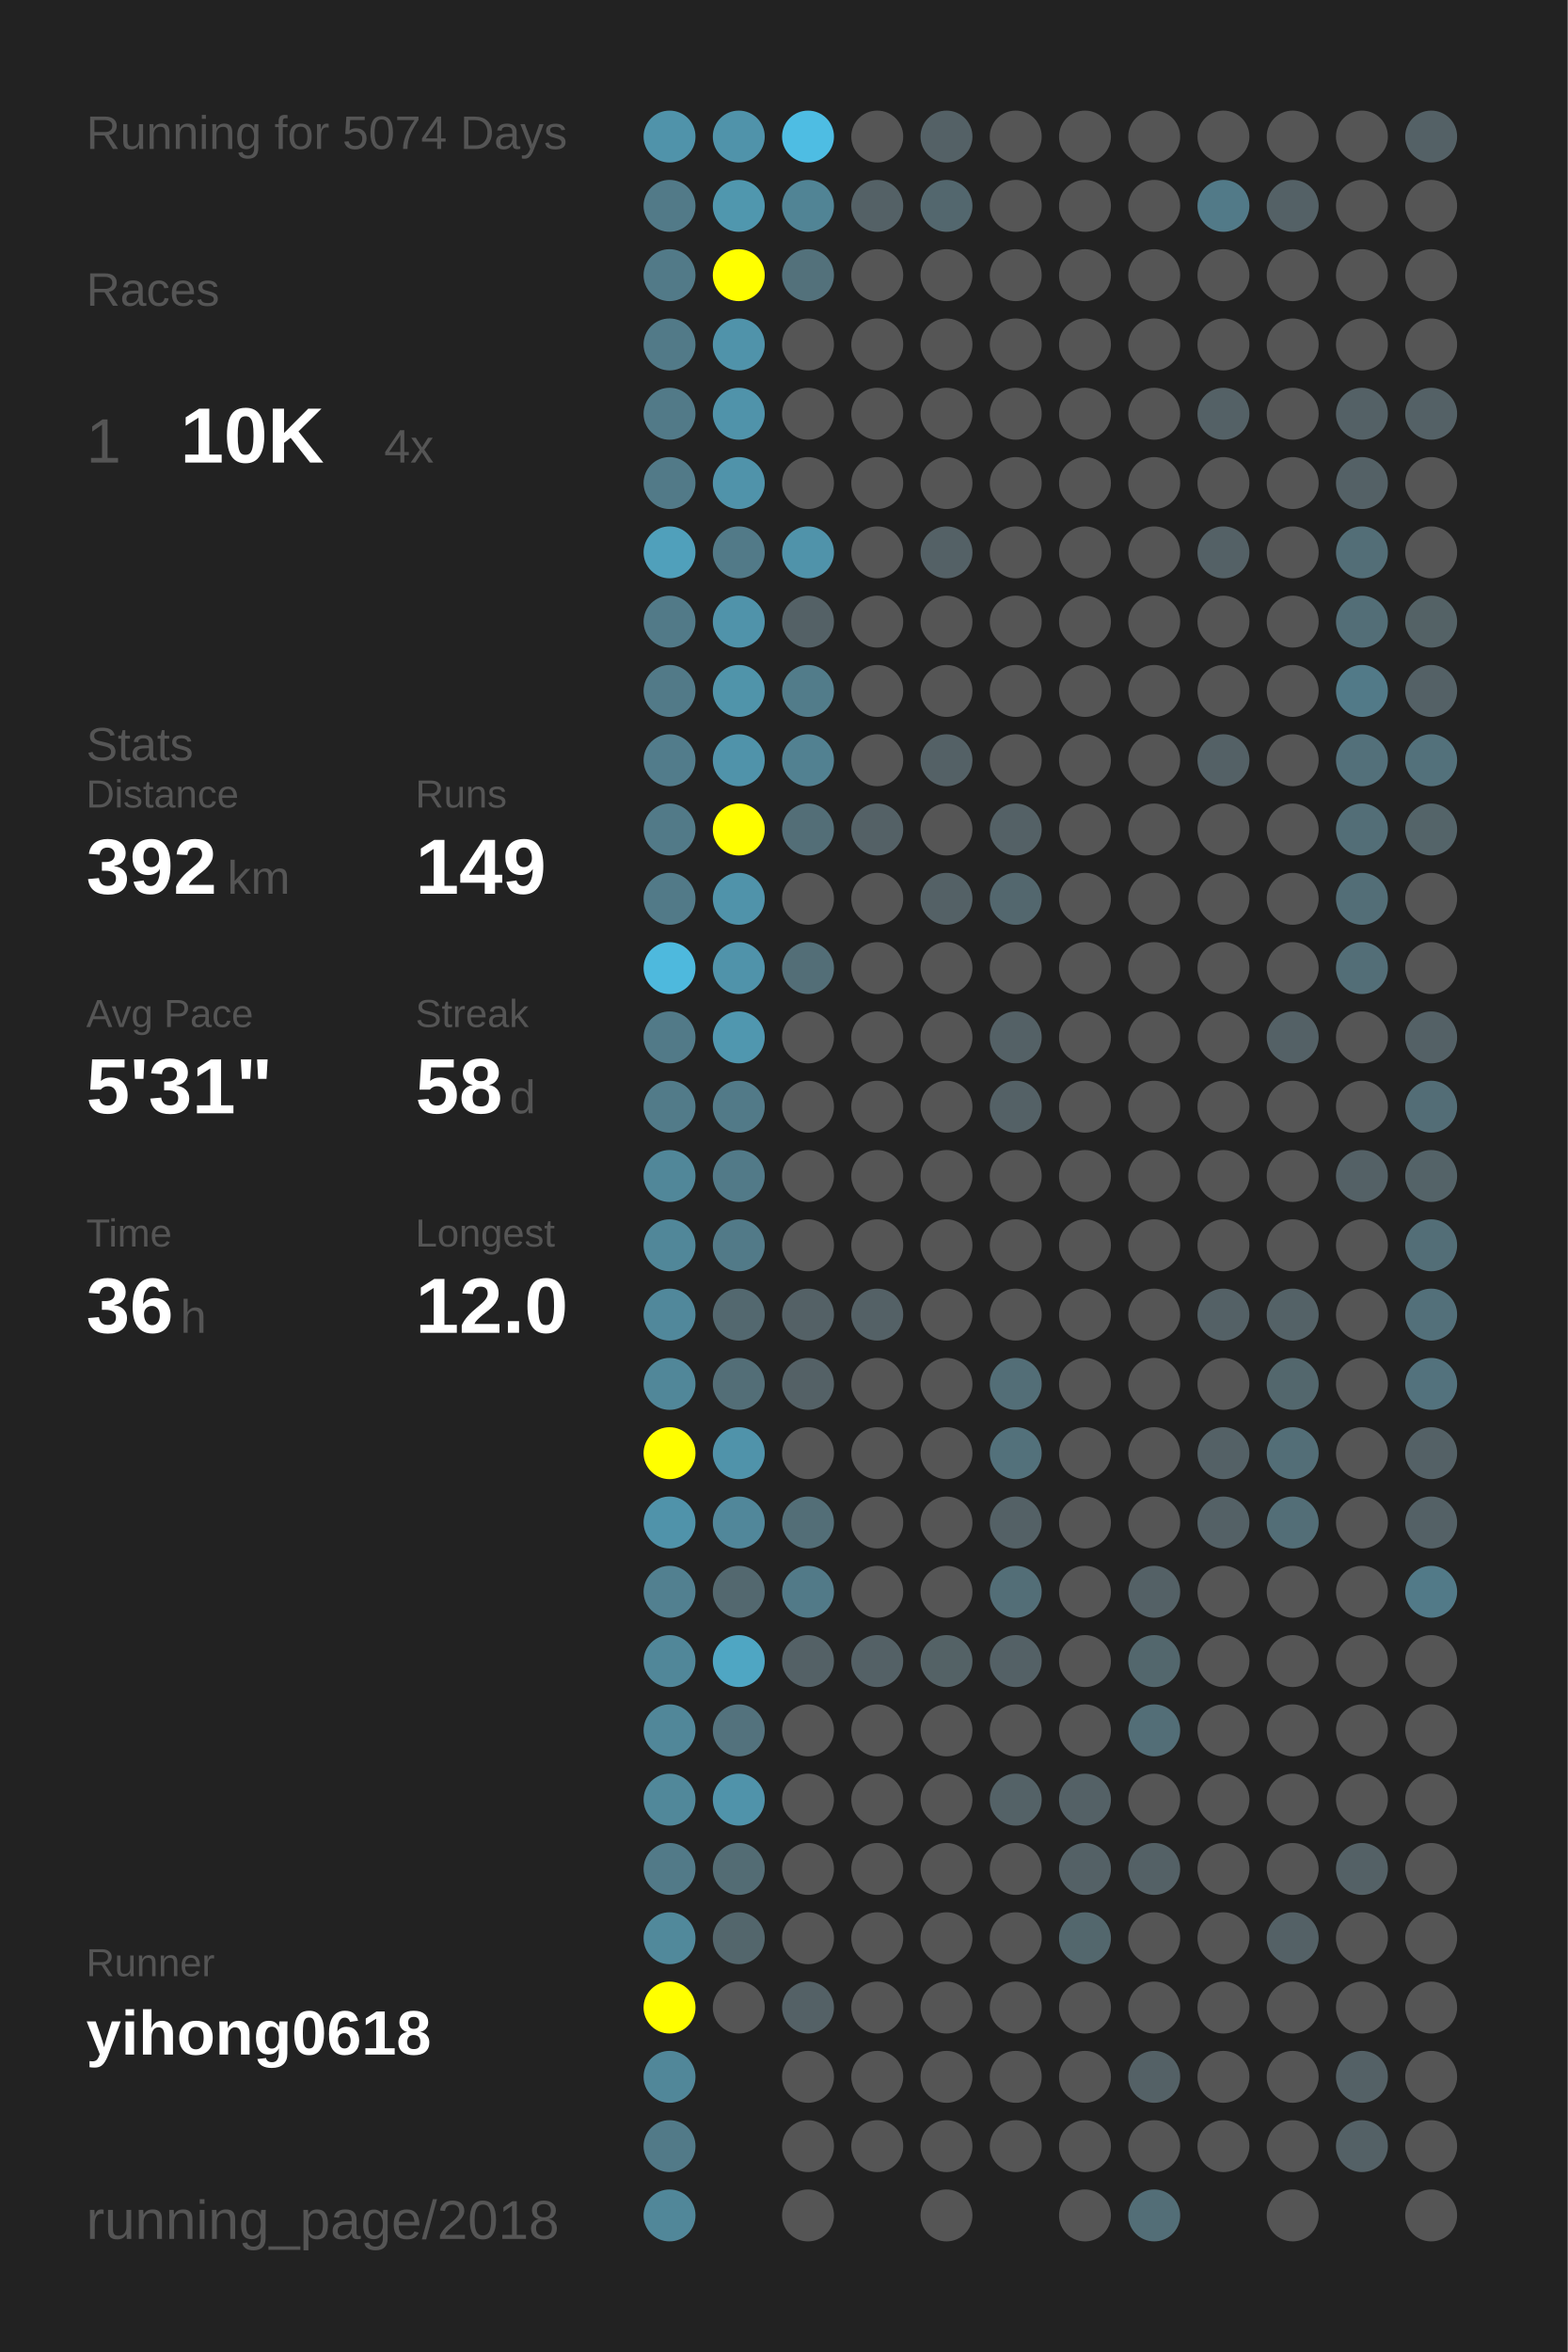
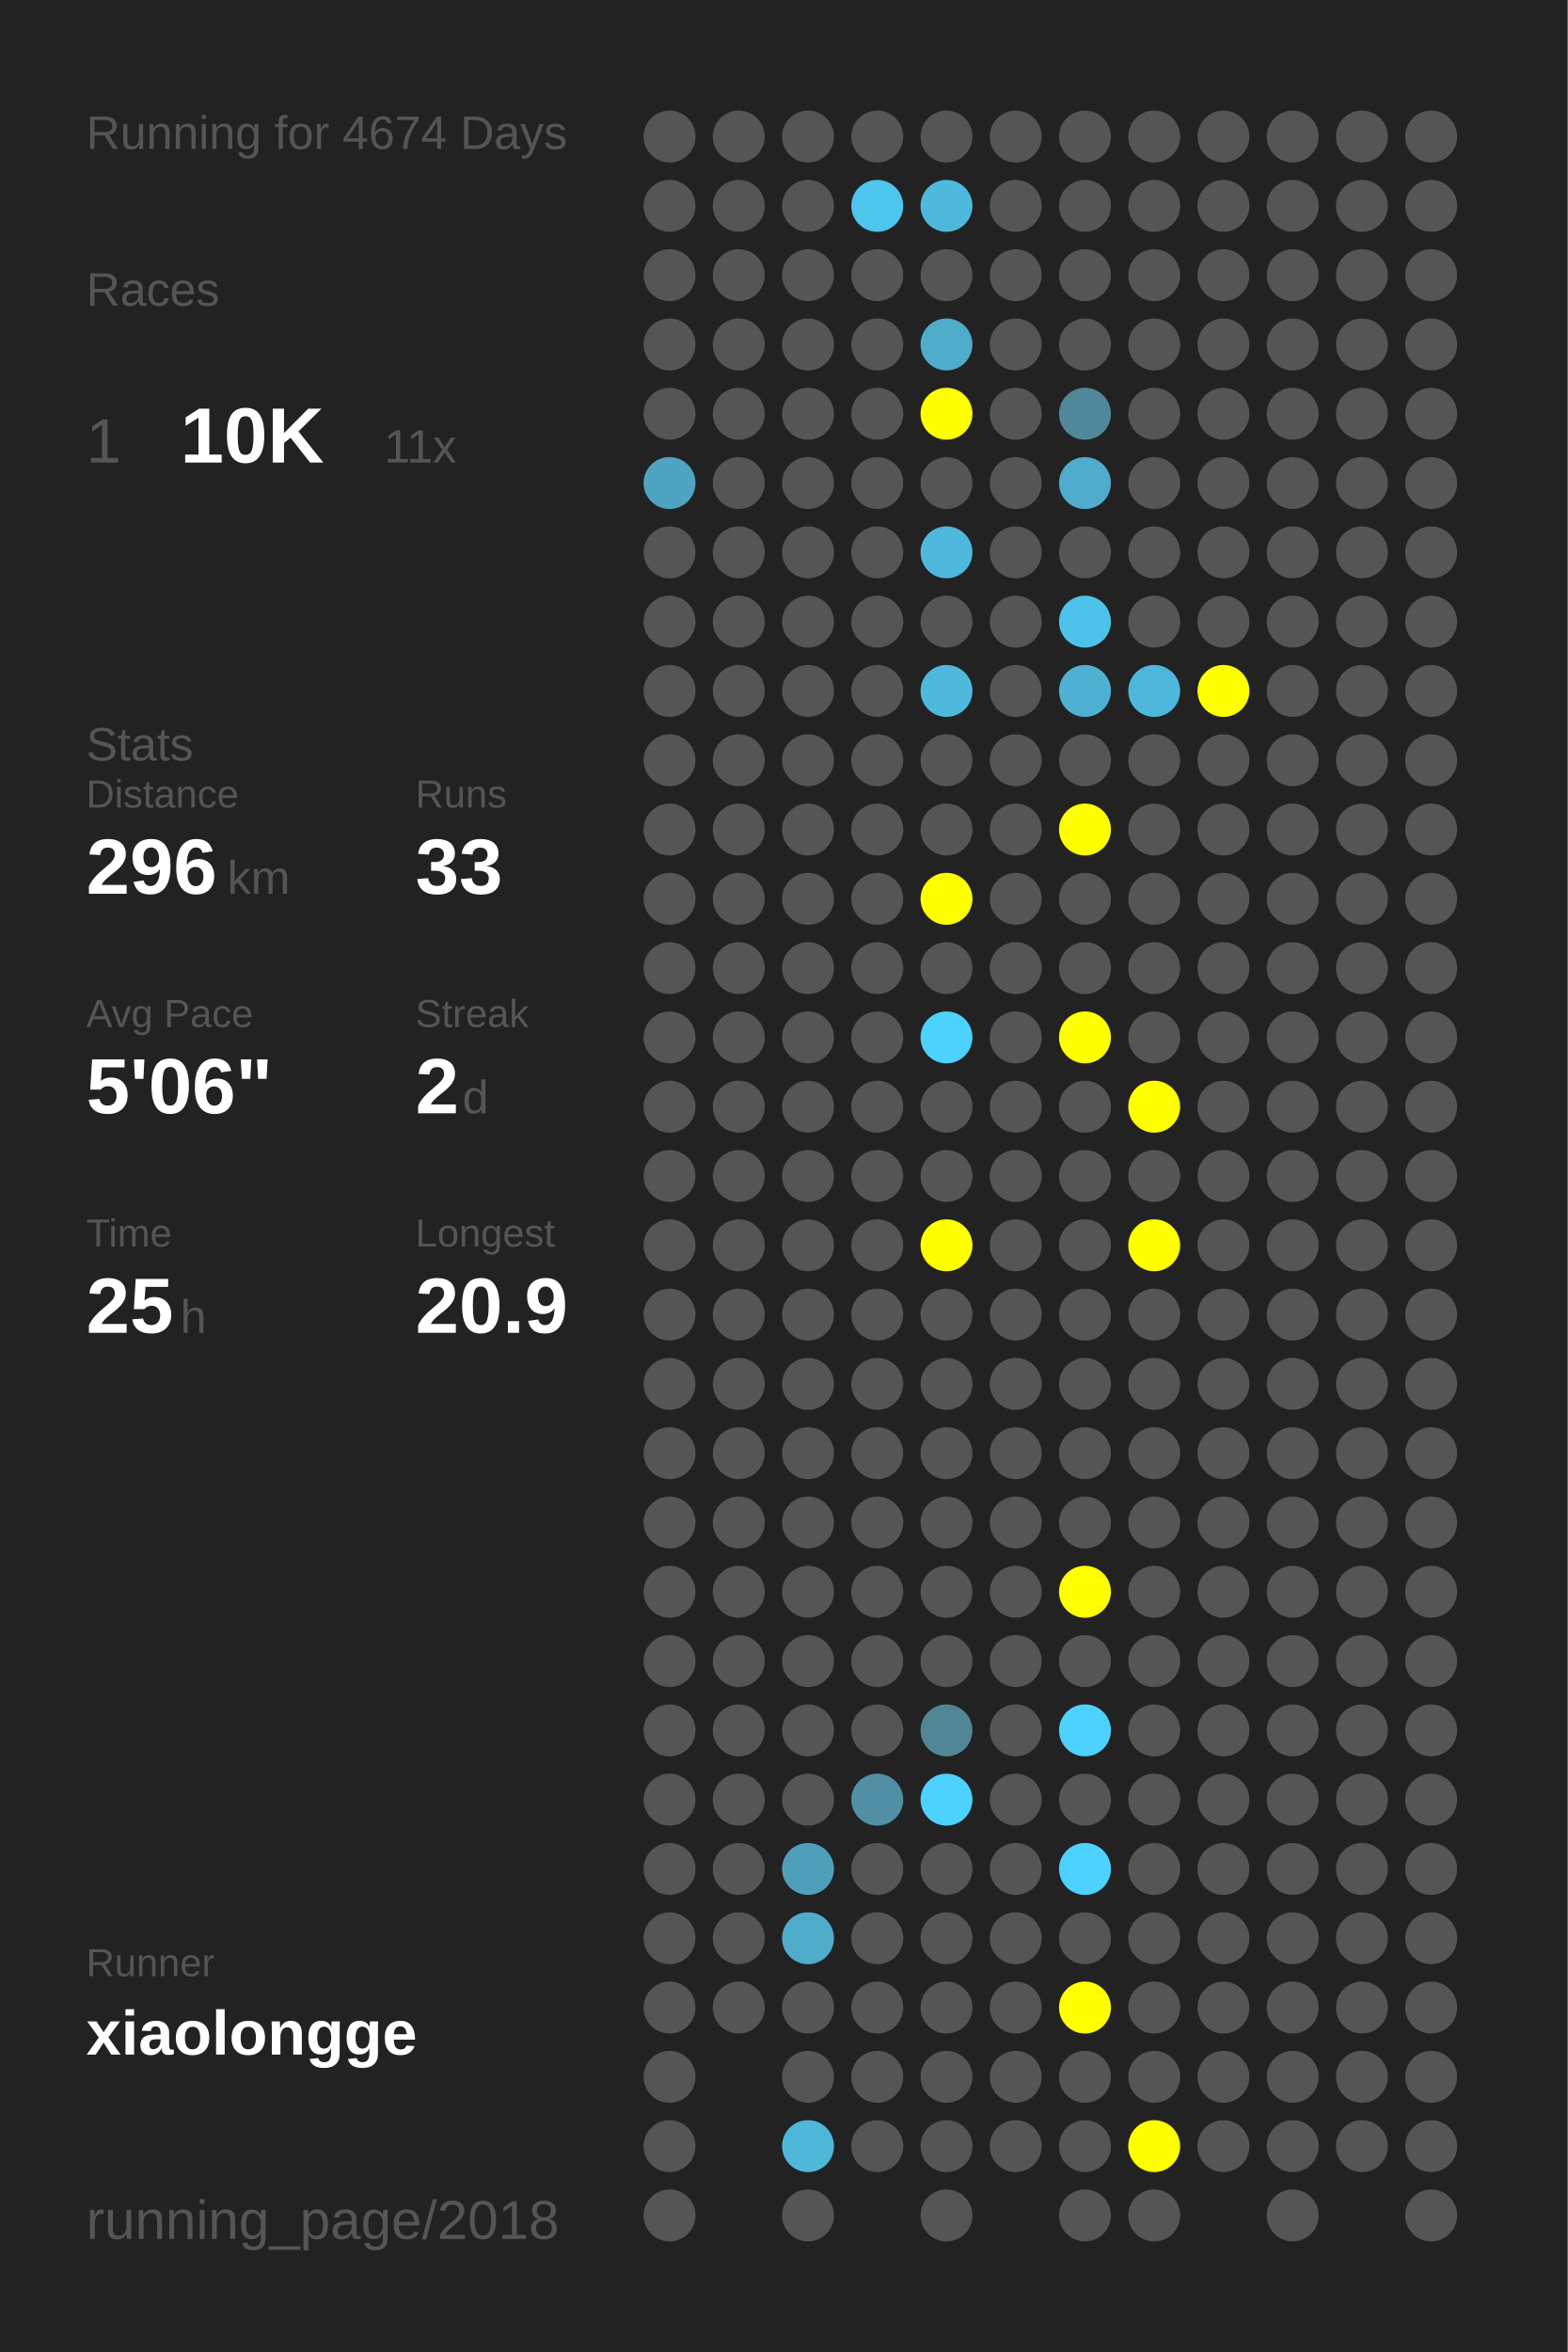
<svg xmlns="http://www.w3.org/2000/svg" baseProfile="full" height="300mm" version="1.1" viewBox="0,0,200,300" width="200mm">
  <defs />
  <rect fill="#222222" height="300" width="200" x="0" y="0" />
-   <text fill="#555555" style="font-size:6px; font-family:Arial;" x="11" y="19">Running for 5074 Days</text>
+   <text fill="#555555" style="font-size:6px; font-family:Arial;" x="11" y="19">Running for 4674 Days</text>
  <text fill="#555555" style="font-size:6px; font-family:Arial;" x="11" y="39">Races</text>
  <text fill="#555555" style="font-size:8px; font-family:Arial;" x="11" y="59">1</text>
  <text fill="#FFFFFF" style="font-size:10px; font-family:Arial; font-weight:bold;" x="23" y="59">10K</text>
-   <text fill="#555555" style="font-size:6px; font-family:Arial;" x="49" y="59">4x</text>
+   <text fill="#555555" style="font-size:6px; font-family:Arial;" x="49" y="59">11x</text>
  <text fill="#555555" style="font-size:6px; font-family:Arial;" x="11" y="97">Stats</text>
  <text fill="#555555" style="font-size:5px; font-family:Arial;" x="11" y="103">Distance</text>
-   <text fill="#FFFFFF" style="font-size:10px; font-family:Arial; font-weight:bold;" x="11" y="114">392</text>
+   <text fill="#FFFFFF" style="font-size:10px; font-family:Arial; font-weight:bold;" x="11" y="114">296</text>
  <text fill="#555555" style="font-size:6px; font-family:Arial;" x="29" y="114">km</text>
  <text fill="#555555" style="font-size:5px; font-family:Arial;" x="53" y="103">Runs</text>
-   <text fill="#FFFFFF" style="font-size:10px; font-family:Arial; font-weight:bold;" x="53" y="114">149</text>
+   <text fill="#FFFFFF" style="font-size:10px; font-family:Arial; font-weight:bold;" x="53" y="114">33</text>
  <text fill="#555555" style="font-size:5px; font-family:Arial;" x="11" y="131">Avg Pace</text>
-   <text fill="#FFFFFF" style="font-size:10px; font-family:Arial; font-weight:bold;" x="11" y="142">5'31"</text>
+   <text fill="#FFFFFF" style="font-size:10px; font-family:Arial; font-weight:bold;" x="11" y="142">5'06"</text>
  <text fill="#555555" style="font-size:5px; font-family:Arial;" x="53" y="131">Streak</text>
-   <text fill="#FFFFFF" style="font-size:10px; font-family:Arial; font-weight:bold;" x="53" y="142">58</text>
-   <text fill="#555555" style="font-size:6px; font-family:Arial;" x="65" y="142">d</text>
+   <text fill="#FFFFFF" style="font-size:10px; font-family:Arial; font-weight:bold;" x="53" y="142">2</text>
+   <text fill="#555555" style="font-size:6px; font-family:Arial;" x="59" y="142">d</text>
  <text fill="#555555" style="font-size:5px; font-family:Arial;" x="11" y="159">Time</text>
-   <text fill="#FFFFFF" style="font-size:10px; font-family:Arial; font-weight:bold;" x="11" y="170">36</text>
+   <text fill="#FFFFFF" style="font-size:10px; font-family:Arial; font-weight:bold;" x="11" y="170">25</text>
  <text fill="#555555" style="font-size:6px; font-family:Arial;" x="23" y="170">h</text>
  <text fill="#555555" style="font-size:5px; font-family:Arial;" x="53" y="159">Longest</text>
-   <text fill="#FFFFFF" style="font-size:10px; font-family:Arial; font-weight:bold;" x="53" y="170">12.0</text>
+   <text fill="#FFFFFF" style="font-size:10px; font-family:Arial; font-weight:bold;" x="53" y="170">20.9</text>
  <text fill="#555555" style="font-size:5px; font-family:Arial;" x="11" y="252.065">Runner</text>
-   <text fill="#FFFFFF" style="font-size:8px; font-family:Arial; font-weight:bold;" x="11" y="262.065">yihong0618</text>
+   <text fill="#FFFFFF" style="font-size:8px; font-family:Arial; font-weight:bold;" x="11" y="262.065">xiaolongge</text>
  <text fill="#555555" style="font-size:7px; font-family:Arial;" x="11" y="285.581">running_page/2018</text>
-   <circle cx="85.417" cy="17.419" fill="#5093aa" r="3.312" />
-   <circle cx="85.417" cy="26.258" fill="#527a88" r="3.312" />
-   <circle cx="85.417" cy="35.097" fill="#527a88" r="3.312" />
-   <circle cx="85.417" cy="43.935" fill="#527a88" r="3.312" />
-   <circle cx="85.417" cy="52.774" fill="#527a88" r="3.312" />
-   <circle cx="85.417" cy="61.613" fill="#527a88" r="3.312" />
-   <circle cx="85.417" cy="70.452" fill="#50a0bb" r="3.312" />
-   <circle cx="85.417" cy="79.29" fill="#527a88" r="3.312" />
-   <circle cx="85.417" cy="88.129" fill="#527a88" r="3.312" />
-   <circle cx="85.417" cy="96.968" fill="#527c8b" r="3.312" />
-   <circle cx="85.417" cy="105.806" fill="#527a88" r="3.312" />
-   <circle cx="85.417" cy="114.645" fill="#527a88" r="3.312" />
-   <circle cx="85.417" cy="123.484" fill="#4eb9dd" r="3.312" />
-   <circle cx="85.417" cy="132.323" fill="#527a88" r="3.312" />
-   <circle cx="85.417" cy="141.161" fill="#527b89" r="3.312" />
-   <circle cx="85.417" cy="150" fill="#518799" r="3.312" />
-   <circle cx="85.417" cy="158.839" fill="#518799" r="3.312" />
-   <circle cx="85.417" cy="167.677" fill="#51889b" r="3.312" />
-   <circle cx="85.417" cy="176.516" fill="#518799" r="3.312" />
-   <circle cx="85.417" cy="185.355" fill="#FFFF00" r="3.312" />
-   <circle cx="85.417" cy="194.194" fill="#5093aa" r="3.312" />
-   <circle cx="85.417" cy="203.032" fill="#528090" r="3.312" />
-   <circle cx="85.417" cy="211.871" fill="#518799" r="3.312" />
-   <circle cx="85.417" cy="220.71" fill="#518799" r="3.312" />
-   <circle cx="85.417" cy="229.548" fill="#51889a" r="3.312" />
-   <circle cx="85.417" cy="238.387" fill="#527a88" r="3.312" />
-   <circle cx="85.417" cy="247.226" fill="#51899b" r="3.312" />
-   <circle cx="85.417" cy="256.065" fill="#FFFF00" r="3.312" />
-   <circle cx="85.417" cy="264.903" fill="#518799" r="3.312" />
-   <circle cx="85.417" cy="273.742" fill="#527a88" r="3.312" />
-   <circle cx="85.417" cy="282.581" fill="#518799" r="3.312" />
-   <circle cx="94.25" cy="17.419" fill="#5093aa" r="3.312" />
-   <circle cx="94.25" cy="26.258" fill="#5097ae" r="3.312" />
-   <circle cx="94.25" cy="35.097" fill="#FFFF00" r="3.312" />
-   <circle cx="94.25" cy="43.935" fill="#5093aa" r="3.312" />
-   <circle cx="94.25" cy="52.774" fill="#5093aa" r="3.312" />
-   <circle cx="94.25" cy="61.613" fill="#5093aa" r="3.312" />
-   <circle cx="94.25" cy="70.452" fill="#527a88" r="3.312" />
-   <circle cx="94.25" cy="79.29" fill="#5093aa" r="3.312" />
-   <circle cx="94.25" cy="88.129" fill="#5094aa" r="3.312" />
-   <circle cx="94.25" cy="96.968" fill="#5093aa" r="3.312" />
-   <circle cx="94.25" cy="105.806" fill="#FFFF00" r="3.312" />
-   <circle cx="94.25" cy="114.645" fill="#5093aa" r="3.312" />
-   <circle cx="94.25" cy="123.484" fill="#5093aa" r="3.312" />
-   <circle cx="94.25" cy="132.323" fill="#5097af" r="3.312" />
-   <circle cx="94.25" cy="141.161" fill="#527a88" r="3.312" />
-   <circle cx="94.25" cy="150" fill="#527a88" r="3.312" />
-   <circle cx="94.25" cy="158.839" fill="#527a88" r="3.312" />
-   <circle cx="94.25" cy="167.677" fill="#53686f" r="3.312" />
-   <circle cx="94.25" cy="176.516" fill="#536e77" r="3.312" />
-   <circle cx="94.25" cy="185.355" fill="#5093aa" r="3.312" />
-   <circle cx="94.25" cy="194.194" fill="#51879a" r="3.312" />
-   <circle cx="94.25" cy="203.032" fill="#53686f" r="3.312" />
-   <circle cx="94.25" cy="211.871" fill="#4fa6c3" r="3.312" />
-   <circle cx="94.25" cy="220.71" fill="#53727d" r="3.312" />
-   <circle cx="94.25" cy="229.548" fill="#5093aa" r="3.312" />
-   <circle cx="94.25" cy="238.387" fill="#536c74" r="3.312" />
-   <circle cx="94.25" cy="247.226" fill="#53666c" r="3.312" />
+   <circle cx="85.417" cy="17.419" fill="#555555" r="3.312" />
+   <circle cx="85.417" cy="26.258" fill="#555555" r="3.312" />
+   <circle cx="85.417" cy="35.097" fill="#555555" r="3.312" />
+   <circle cx="85.417" cy="43.935" fill="#555555" r="3.312" />
+   <circle cx="85.417" cy="52.774" fill="#555555" r="3.312" />
+   <circle cx="85.417" cy="61.613" fill="#4fa4c1" r="3.312" />
+   <circle cx="85.417" cy="70.452" fill="#555555" r="3.312" />
+   <circle cx="85.417" cy="79.29" fill="#555555" r="3.312" />
+   <circle cx="85.417" cy="88.129" fill="#555555" r="3.312" />
+   <circle cx="85.417" cy="96.968" fill="#555555" r="3.312" />
+   <circle cx="85.417" cy="105.806" fill="#555555" r="3.312" />
+   <circle cx="85.417" cy="114.645" fill="#555555" r="3.312" />
+   <circle cx="85.417" cy="123.484" fill="#555555" r="3.312" />
+   <circle cx="85.417" cy="132.323" fill="#555555" r="3.312" />
+   <circle cx="85.417" cy="141.161" fill="#555555" r="3.312" />
+   <circle cx="85.417" cy="150" fill="#555555" r="3.312" />
+   <circle cx="85.417" cy="158.839" fill="#555555" r="3.312" />
+   <circle cx="85.417" cy="167.677" fill="#555555" r="3.312" />
+   <circle cx="85.417" cy="176.516" fill="#555555" r="3.312" />
+   <circle cx="85.417" cy="185.355" fill="#555555" r="3.312" />
+   <circle cx="85.417" cy="194.194" fill="#555555" r="3.312" />
+   <circle cx="85.417" cy="203.032" fill="#555555" r="3.312" />
+   <circle cx="85.417" cy="211.871" fill="#555555" r="3.312" />
+   <circle cx="85.417" cy="220.71" fill="#555555" r="3.312" />
+   <circle cx="85.417" cy="229.548" fill="#555555" r="3.312" />
+   <circle cx="85.417" cy="238.387" fill="#555555" r="3.312" />
+   <circle cx="85.417" cy="247.226" fill="#555555" r="3.312" />
+   <circle cx="85.417" cy="256.065" fill="#555555" r="3.312" />
+   <circle cx="85.417" cy="264.903" fill="#555555" r="3.312" />
+   <circle cx="85.417" cy="273.742" fill="#555555" r="3.312" />
+   <circle cx="85.417" cy="282.581" fill="#555555" r="3.312" />
+   <circle cx="94.25" cy="17.419" fill="#555555" r="3.312" />
+   <circle cx="94.25" cy="26.258" fill="#555555" r="3.312" />
+   <circle cx="94.25" cy="35.097" fill="#555555" r="3.312" />
+   <circle cx="94.25" cy="43.935" fill="#555555" r="3.312" />
+   <circle cx="94.25" cy="52.774" fill="#555555" r="3.312" />
+   <circle cx="94.25" cy="61.613" fill="#555555" r="3.312" />
+   <circle cx="94.25" cy="70.452" fill="#555555" r="3.312" />
+   <circle cx="94.25" cy="79.29" fill="#555555" r="3.312" />
+   <circle cx="94.25" cy="88.129" fill="#555555" r="3.312" />
+   <circle cx="94.25" cy="96.968" fill="#555555" r="3.312" />
+   <circle cx="94.25" cy="105.806" fill="#555555" r="3.312" />
+   <circle cx="94.25" cy="114.645" fill="#555555" r="3.312" />
+   <circle cx="94.25" cy="123.484" fill="#555555" r="3.312" />
+   <circle cx="94.25" cy="132.323" fill="#555555" r="3.312" />
+   <circle cx="94.25" cy="141.161" fill="#555555" r="3.312" />
+   <circle cx="94.25" cy="150" fill="#555555" r="3.312" />
+   <circle cx="94.25" cy="158.839" fill="#555555" r="3.312" />
+   <circle cx="94.25" cy="167.677" fill="#555555" r="3.312" />
+   <circle cx="94.25" cy="176.516" fill="#555555" r="3.312" />
+   <circle cx="94.25" cy="185.355" fill="#555555" r="3.312" />
+   <circle cx="94.25" cy="194.194" fill="#555555" r="3.312" />
+   <circle cx="94.25" cy="203.032" fill="#555555" r="3.312" />
+   <circle cx="94.25" cy="211.871" fill="#555555" r="3.312" />
+   <circle cx="94.25" cy="220.71" fill="#555555" r="3.312" />
+   <circle cx="94.25" cy="229.548" fill="#555555" r="3.312" />
+   <circle cx="94.25" cy="238.387" fill="#555555" r="3.312" />
+   <circle cx="94.25" cy="247.226" fill="#555555" r="3.312" />
  <circle cx="94.25" cy="256.065" fill="#555555" r="3.312" />
-   <circle cx="103.083" cy="17.419" fill="#4ebde3" r="3.312" />
-   <circle cx="103.083" cy="26.258" fill="#518495" r="3.312" />
-   <circle cx="103.083" cy="35.097" fill="#53717b" r="3.312" />
+   <circle cx="103.083" cy="17.419" fill="#555555" r="3.312" />
+   <circle cx="103.083" cy="26.258" fill="#555555" r="3.312" />
+   <circle cx="103.083" cy="35.097" fill="#555555" r="3.312" />
  <circle cx="103.083" cy="43.935" fill="#555555" r="3.312" />
  <circle cx="103.083" cy="52.774" fill="#555555" r="3.312" />
  <circle cx="103.083" cy="61.613" fill="#555555" r="3.312" />
-   <circle cx="103.083" cy="70.452" fill="#5093aa" r="3.312" />
-   <circle cx="103.083" cy="79.29" fill="#546166" r="3.312" />
-   <circle cx="103.083" cy="88.129" fill="#527c8a" r="3.312" />
-   <circle cx="103.083" cy="96.968" fill="#528191" r="3.312" />
-   <circle cx="103.083" cy="105.806" fill="#536e77" r="3.312" />
+   <circle cx="103.083" cy="70.452" fill="#555555" r="3.312" />
+   <circle cx="103.083" cy="79.29" fill="#555555" r="3.312" />
+   <circle cx="103.083" cy="88.129" fill="#555555" r="3.312" />
+   <circle cx="103.083" cy="96.968" fill="#555555" r="3.312" />
+   <circle cx="103.083" cy="105.806" fill="#555555" r="3.312" />
  <circle cx="103.083" cy="114.645" fill="#555555" r="3.312" />
-   <circle cx="103.083" cy="123.484" fill="#536e77" r="3.312" />
+   <circle cx="103.083" cy="123.484" fill="#555555" r="3.312" />
  <circle cx="103.083" cy="132.323" fill="#555555" r="3.312" />
  <circle cx="103.083" cy="141.161" fill="#555555" r="3.312" />
  <circle cx="103.083" cy="150" fill="#555555" r="3.312" />
  <circle cx="103.083" cy="158.839" fill="#555555" r="3.312" />
-   <circle cx="103.083" cy="167.677" fill="#546166" r="3.312" />
-   <circle cx="103.083" cy="176.516" fill="#546166" r="3.312" />
+   <circle cx="103.083" cy="167.677" fill="#555555" r="3.312" />
+   <circle cx="103.083" cy="176.516" fill="#555555" r="3.312" />
  <circle cx="103.083" cy="185.355" fill="#555555" r="3.312" />
-   <circle cx="103.083" cy="194.194" fill="#536e77" r="3.312" />
-   <circle cx="103.083" cy="203.032" fill="#527a88" r="3.312" />
-   <circle cx="103.083" cy="211.871" fill="#546166" r="3.312" />
+   <circle cx="103.083" cy="194.194" fill="#555555" r="3.312" />
+   <circle cx="103.083" cy="203.032" fill="#555555" r="3.312" />
+   <circle cx="103.083" cy="211.871" fill="#555555" r="3.312" />
  <circle cx="103.083" cy="220.71" fill="#555555" r="3.312" />
  <circle cx="103.083" cy="229.548" fill="#555555" r="3.312" />
-   <circle cx="103.083" cy="238.387" fill="#555555" r="3.312" />
-   <circle cx="103.083" cy="247.226" fill="#555555" r="3.312" />
-   <circle cx="103.083" cy="256.065" fill="#546166" r="3.312" />
+   <circle cx="103.083" cy="238.387" fill="#509fba" r="3.312" />
+   <circle cx="103.083" cy="247.226" fill="#4faccb" r="3.312" />
+   <circle cx="103.083" cy="256.065" fill="#555555" r="3.312" />
  <circle cx="103.083" cy="264.903" fill="#555555" r="3.312" />
-   <circle cx="103.083" cy="273.742" fill="#555555" r="3.312" />
+   <circle cx="103.083" cy="273.742" fill="#4eb8db" r="3.312" />
  <circle cx="103.083" cy="282.581" fill="#555555" r="3.312" />
  <circle cx="111.917" cy="17.419" fill="#555555" r="3.312" />
-   <circle cx="111.917" cy="26.258" fill="#546166" r="3.312" />
+   <circle cx="111.917" cy="26.258" fill="#4dc5ed" r="3.312" />
  <circle cx="111.917" cy="35.097" fill="#555555" r="3.312" />
  <circle cx="111.917" cy="43.935" fill="#555555" r="3.312" />
  <circle cx="111.917" cy="52.774" fill="#555555" r="3.312" />
  <circle cx="111.917" cy="61.613" fill="#555555" r="3.312" />
  <circle cx="111.917" cy="70.452" fill="#555555" r="3.312" />
  <circle cx="111.917" cy="79.29" fill="#555555" r="3.312" />
  <circle cx="111.917" cy="88.129" fill="#555555" r="3.312" />
  <circle cx="111.917" cy="96.968" fill="#555555" r="3.312" />
-   <circle cx="111.917" cy="105.806" fill="#546166" r="3.312" />
+   <circle cx="111.917" cy="105.806" fill="#555555" r="3.312" />
  <circle cx="111.917" cy="114.645" fill="#555555" r="3.312" />
  <circle cx="111.917" cy="123.484" fill="#555555" r="3.312" />
  <circle cx="111.917" cy="132.323" fill="#555555" r="3.312" />
  <circle cx="111.917" cy="141.161" fill="#555555" r="3.312" />
  <circle cx="111.917" cy="150" fill="#555555" r="3.312" />
  <circle cx="111.917" cy="158.839" fill="#555555" r="3.312" />
-   <circle cx="111.917" cy="167.677" fill="#546166" r="3.312" />
+   <circle cx="111.917" cy="167.677" fill="#555555" r="3.312" />
  <circle cx="111.917" cy="176.516" fill="#555555" r="3.312" />
  <circle cx="111.917" cy="185.355" fill="#555555" r="3.312" />
  <circle cx="111.917" cy="194.194" fill="#555555" r="3.312" />
  <circle cx="111.917" cy="203.032" fill="#555555" r="3.312" />
-   <circle cx="111.917" cy="211.871" fill="#546166" r="3.312" />
+   <circle cx="111.917" cy="211.871" fill="#555555" r="3.312" />
  <circle cx="111.917" cy="220.71" fill="#555555" r="3.312" />
-   <circle cx="111.917" cy="229.548" fill="#555555" r="3.312" />
+   <circle cx="111.917" cy="229.548" fill="#518fa4" r="3.312" />
  <circle cx="111.917" cy="238.387" fill="#555555" r="3.312" />
  <circle cx="111.917" cy="247.226" fill="#555555" r="3.312" />
  <circle cx="111.917" cy="256.065" fill="#555555" r="3.312" />
  <circle cx="111.917" cy="264.903" fill="#555555" r="3.312" />
  <circle cx="111.917" cy="273.742" fill="#555555" r="3.312" />
-   <circle cx="120.75" cy="17.419" fill="#546166" r="3.312" />
-   <circle cx="120.75" cy="26.258" fill="#53676e" r="3.312" />
+   <circle cx="120.75" cy="17.419" fill="#555555" r="3.312" />
+   <circle cx="120.75" cy="26.258" fill="#4eb9dd" r="3.312" />
  <circle cx="120.75" cy="35.097" fill="#555555" r="3.312" />
-   <circle cx="120.75" cy="43.935" fill="#555555" r="3.312" />
-   <circle cx="120.75" cy="52.774" fill="#555555" r="3.312" />
+   <circle cx="120.75" cy="43.935" fill="#4faccb" r="3.312" />
+   <circle cx="120.75" cy="52.774" fill="#FFFF00" r="3.312" />
  <circle cx="120.75" cy="61.613" fill="#555555" r="3.312" />
-   <circle cx="120.75" cy="70.452" fill="#546166" r="3.312" />
+   <circle cx="120.75" cy="70.452" fill="#4eb9dd" r="3.312" />
  <circle cx="120.75" cy="79.29" fill="#555555" r="3.312" />
-   <circle cx="120.75" cy="88.129" fill="#555555" r="3.312" />
-   <circle cx="120.75" cy="96.968" fill="#546166" r="3.312" />
+   <circle cx="120.75" cy="88.129" fill="#4eb9dd" r="3.312" />
+   <circle cx="120.75" cy="96.968" fill="#555555" r="3.312" />
  <circle cx="120.75" cy="105.806" fill="#555555" r="3.312" />
-   <circle cx="120.75" cy="114.645" fill="#546166" r="3.312" />
+   <circle cx="120.75" cy="114.645" fill="#FFFF00" r="3.312" />
  <circle cx="120.75" cy="123.484" fill="#555555" r="3.312" />
-   <circle cx="120.75" cy="132.323" fill="#555555" r="3.312" />
+   <circle cx="120.75" cy="132.323" fill="#4dd1fd" r="3.312" />
  <circle cx="120.75" cy="141.161" fill="#555555" r="3.312" />
  <circle cx="120.75" cy="150" fill="#555555" r="3.312" />
-   <circle cx="120.75" cy="158.839" fill="#555555" r="3.312" />
+   <circle cx="120.75" cy="158.839" fill="#FFFF00" r="3.312" />
  <circle cx="120.75" cy="167.677" fill="#555555" r="3.312" />
  <circle cx="120.75" cy="176.516" fill="#555555" r="3.312" />
  <circle cx="120.75" cy="185.355" fill="#555555" r="3.312" />
  <circle cx="120.75" cy="194.194" fill="#555555" r="3.312" />
  <circle cx="120.75" cy="203.032" fill="#555555" r="3.312" />
-   <circle cx="120.75" cy="211.871" fill="#546266" r="3.312" />
-   <circle cx="120.75" cy="220.71" fill="#555555" r="3.312" />
-   <circle cx="120.75" cy="229.548" fill="#555555" r="3.312" />
+   <circle cx="120.75" cy="211.871" fill="#555555" r="3.312" />
+   <circle cx="120.75" cy="220.71" fill="#518697" r="3.312" />
+   <circle cx="120.75" cy="229.548" fill="#4dd1fd" r="3.312" />
  <circle cx="120.75" cy="238.387" fill="#555555" r="3.312" />
  <circle cx="120.75" cy="247.226" fill="#555555" r="3.312" />
  <circle cx="120.75" cy="256.065" fill="#555555" r="3.312" />
  <circle cx="120.75" cy="264.903" fill="#555555" r="3.312" />
  <circle cx="120.75" cy="273.742" fill="#555555" r="3.312" />
  <circle cx="120.75" cy="282.581" fill="#555555" r="3.312" />
  <circle cx="129.583" cy="17.419" fill="#555555" r="3.312" />
  <circle cx="129.583" cy="26.258" fill="#555555" r="3.312" />
  <circle cx="129.583" cy="35.097" fill="#555555" r="3.312" />
  <circle cx="129.583" cy="43.935" fill="#555555" r="3.312" />
  <circle cx="129.583" cy="52.774" fill="#555555" r="3.312" />
  <circle cx="129.583" cy="61.613" fill="#555555" r="3.312" />
  <circle cx="129.583" cy="70.452" fill="#555555" r="3.312" />
  <circle cx="129.583" cy="79.29" fill="#555555" r="3.312" />
  <circle cx="129.583" cy="88.129" fill="#555555" r="3.312" />
  <circle cx="129.583" cy="96.968" fill="#555555" r="3.312" />
-   <circle cx="129.583" cy="105.806" fill="#546166" r="3.312" />
-   <circle cx="129.583" cy="114.645" fill="#53676e" r="3.312" />
+   <circle cx="129.583" cy="105.806" fill="#555555" r="3.312" />
+   <circle cx="129.583" cy="114.645" fill="#555555" r="3.312" />
  <circle cx="129.583" cy="123.484" fill="#555555" r="3.312" />
-   <circle cx="129.583" cy="132.323" fill="#546166" r="3.312" />
-   <circle cx="129.583" cy="141.161" fill="#546166" r="3.312" />
+   <circle cx="129.583" cy="132.323" fill="#555555" r="3.312" />
+   <circle cx="129.583" cy="141.161" fill="#555555" r="3.312" />
  <circle cx="129.583" cy="150" fill="#555555" r="3.312" />
  <circle cx="129.583" cy="158.839" fill="#555555" r="3.312" />
  <circle cx="129.583" cy="167.677" fill="#555555" r="3.312" />
-   <circle cx="129.583" cy="176.516" fill="#536e77" r="3.312" />
-   <circle cx="129.583" cy="185.355" fill="#53717b" r="3.312" />
-   <circle cx="129.583" cy="194.194" fill="#546166" r="3.312" />
-   <circle cx="129.583" cy="203.032" fill="#536e77" r="3.312" />
-   <circle cx="129.583" cy="211.871" fill="#546166" r="3.312" />
+   <circle cx="129.583" cy="176.516" fill="#555555" r="3.312" />
+   <circle cx="129.583" cy="185.355" fill="#555555" r="3.312" />
+   <circle cx="129.583" cy="194.194" fill="#555555" r="3.312" />
+   <circle cx="129.583" cy="203.032" fill="#555555" r="3.312" />
+   <circle cx="129.583" cy="211.871" fill="#555555" r="3.312" />
  <circle cx="129.583" cy="220.71" fill="#555555" r="3.312" />
-   <circle cx="129.583" cy="229.548" fill="#546267" r="3.312" />
+   <circle cx="129.583" cy="229.548" fill="#555555" r="3.312" />
  <circle cx="129.583" cy="238.387" fill="#555555" r="3.312" />
  <circle cx="129.583" cy="247.226" fill="#555555" r="3.312" />
  <circle cx="129.583" cy="256.065" fill="#555555" r="3.312" />
  <circle cx="129.583" cy="264.903" fill="#555555" r="3.312" />
  <circle cx="129.583" cy="273.742" fill="#555555" r="3.312" />
  <circle cx="138.417" cy="17.419" fill="#555555" r="3.312" />
  <circle cx="138.417" cy="26.258" fill="#555555" r="3.312" />
  <circle cx="138.417" cy="35.097" fill="#555555" r="3.312" />
  <circle cx="138.417" cy="43.935" fill="#555555" r="3.312" />
-   <circle cx="138.417" cy="52.774" fill="#555555" r="3.312" />
-   <circle cx="138.417" cy="61.613" fill="#555555" r="3.312" />
+   <circle cx="138.417" cy="52.774" fill="#51879a" r="3.312" />
+   <circle cx="138.417" cy="61.613" fill="#4faccc" r="3.312" />
  <circle cx="138.417" cy="70.452" fill="#555555" r="3.312" />
-   <circle cx="138.417" cy="79.29" fill="#555555" r="3.312" />
-   <circle cx="138.417" cy="88.129" fill="#555555" r="3.312" />
+   <circle cx="138.417" cy="79.29" fill="#4dc2e9" r="3.312" />
+   <circle cx="138.417" cy="88.129" fill="#4fb1d2" r="3.312" />
  <circle cx="138.417" cy="96.968" fill="#555555" r="3.312" />
-   <circle cx="138.417" cy="105.806" fill="#555555" r="3.312" />
+   <circle cx="138.417" cy="105.806" fill="#FFFF00" r="3.312" />
  <circle cx="138.417" cy="114.645" fill="#555555" r="3.312" />
  <circle cx="138.417" cy="123.484" fill="#555555" r="3.312" />
-   <circle cx="138.417" cy="132.323" fill="#555555" r="3.312" />
+   <circle cx="138.417" cy="132.323" fill="#FFFF00" r="3.312" />
  <circle cx="138.417" cy="141.161" fill="#555555" r="3.312" />
  <circle cx="138.417" cy="150" fill="#555555" r="3.312" />
  <circle cx="138.417" cy="158.839" fill="#555555" r="3.312" />
  <circle cx="138.417" cy="167.677" fill="#555555" r="3.312" />
  <circle cx="138.417" cy="176.516" fill="#555555" r="3.312" />
  <circle cx="138.417" cy="185.355" fill="#555555" r="3.312" />
  <circle cx="138.417" cy="194.194" fill="#555555" r="3.312" />
-   <circle cx="138.417" cy="203.032" fill="#555555" r="3.312" />
+   <circle cx="138.417" cy="203.032" fill="#FFFF00" r="3.312" />
  <circle cx="138.417" cy="211.871" fill="#555555" r="3.312" />
-   <circle cx="138.417" cy="220.71" fill="#555555" r="3.312" />
-   <circle cx="138.417" cy="229.548" fill="#546166" r="3.312" />
-   <circle cx="138.417" cy="238.387" fill="#546166" r="3.312" />
-   <circle cx="138.417" cy="247.226" fill="#53676d" r="3.312" />
-   <circle cx="138.417" cy="256.065" fill="#555555" r="3.312" />
+   <circle cx="138.417" cy="220.71" fill="#4dd1fe" r="3.312" />
+   <circle cx="138.417" cy="229.548" fill="#555555" r="3.312" />
+   <circle cx="138.417" cy="238.387" fill="#4dd1fe" r="3.312" />
+   <circle cx="138.417" cy="247.226" fill="#555555" r="3.312" />
+   <circle cx="138.417" cy="256.065" fill="#FFFF00" r="3.312" />
  <circle cx="138.417" cy="264.903" fill="#555555" r="3.312" />
  <circle cx="138.417" cy="273.742" fill="#555555" r="3.312" />
  <circle cx="138.417" cy="282.581" fill="#555555" r="3.312" />
  <circle cx="147.25" cy="17.419" fill="#555555" r="3.312" />
  <circle cx="147.25" cy="26.258" fill="#555555" r="3.312" />
  <circle cx="147.25" cy="35.097" fill="#555555" r="3.312" />
  <circle cx="147.25" cy="43.935" fill="#555555" r="3.312" />
  <circle cx="147.25" cy="52.774" fill="#555555" r="3.312" />
  <circle cx="147.25" cy="61.613" fill="#555555" r="3.312" />
  <circle cx="147.25" cy="70.452" fill="#555555" r="3.312" />
  <circle cx="147.25" cy="79.29" fill="#555555" r="3.312" />
-   <circle cx="147.25" cy="88.129" fill="#555555" r="3.312" />
+   <circle cx="147.25" cy="88.129" fill="#4eb8dc" r="3.312" />
  <circle cx="147.25" cy="96.968" fill="#555555" r="3.312" />
  <circle cx="147.25" cy="105.806" fill="#555555" r="3.312" />
  <circle cx="147.25" cy="114.645" fill="#555555" r="3.312" />
  <circle cx="147.25" cy="123.484" fill="#555555" r="3.312" />
  <circle cx="147.25" cy="132.323" fill="#555555" r="3.312" />
-   <circle cx="147.25" cy="141.161" fill="#555555" r="3.312" />
+   <circle cx="147.25" cy="141.161" fill="#FFFF00" r="3.312" />
  <circle cx="147.25" cy="150" fill="#555555" r="3.312" />
-   <circle cx="147.25" cy="158.839" fill="#555555" r="3.312" />
+   <circle cx="147.25" cy="158.839" fill="#FFFF00" r="3.312" />
  <circle cx="147.25" cy="167.677" fill="#555555" r="3.312" />
  <circle cx="147.25" cy="176.516" fill="#555555" r="3.312" />
  <circle cx="147.25" cy="185.355" fill="#555555" r="3.312" />
  <circle cx="147.25" cy="194.194" fill="#555555" r="3.312" />
-   <circle cx="147.25" cy="203.032" fill="#546166" r="3.312" />
-   <circle cx="147.25" cy="211.871" fill="#53676d" r="3.312" />
-   <circle cx="147.25" cy="220.71" fill="#536e77" r="3.312" />
+   <circle cx="147.25" cy="203.032" fill="#555555" r="3.312" />
+   <circle cx="147.25" cy="211.871" fill="#555555" r="3.312" />
+   <circle cx="147.25" cy="220.71" fill="#555555" r="3.312" />
  <circle cx="147.25" cy="229.548" fill="#555555" r="3.312" />
-   <circle cx="147.25" cy="238.387" fill="#546166" r="3.312" />
+   <circle cx="147.25" cy="238.387" fill="#555555" r="3.312" />
  <circle cx="147.25" cy="247.226" fill="#555555" r="3.312" />
  <circle cx="147.25" cy="256.065" fill="#555555" r="3.312" />
-   <circle cx="147.25" cy="264.903" fill="#546166" r="3.312" />
-   <circle cx="147.25" cy="273.742" fill="#555555" r="3.312" />
-   <circle cx="147.25" cy="282.581" fill="#536e77" r="3.312" />
+   <circle cx="147.25" cy="264.903" fill="#555555" r="3.312" />
+   <circle cx="147.25" cy="273.742" fill="#FFFF00" r="3.312" />
+   <circle cx="147.25" cy="282.581" fill="#555555" r="3.312" />
  <circle cx="156.083" cy="17.419" fill="#555555" r="3.312" />
-   <circle cx="156.083" cy="26.258" fill="#527a88" r="3.312" />
+   <circle cx="156.083" cy="26.258" fill="#555555" r="3.312" />
  <circle cx="156.083" cy="35.097" fill="#555555" r="3.312" />
  <circle cx="156.083" cy="43.935" fill="#555555" r="3.312" />
-   <circle cx="156.083" cy="52.774" fill="#546166" r="3.312" />
+   <circle cx="156.083" cy="52.774" fill="#555555" r="3.312" />
  <circle cx="156.083" cy="61.613" fill="#555555" r="3.312" />
-   <circle cx="156.083" cy="70.452" fill="#546166" r="3.312" />
+   <circle cx="156.083" cy="70.452" fill="#555555" r="3.312" />
  <circle cx="156.083" cy="79.29" fill="#555555" r="3.312" />
-   <circle cx="156.083" cy="88.129" fill="#555555" r="3.312" />
-   <circle cx="156.083" cy="96.968" fill="#546166" r="3.312" />
+   <circle cx="156.083" cy="88.129" fill="#FFFF00" r="3.312" />
+   <circle cx="156.083" cy="96.968" fill="#555555" r="3.312" />
  <circle cx="156.083" cy="105.806" fill="#555555" r="3.312" />
  <circle cx="156.083" cy="114.645" fill="#555555" r="3.312" />
  <circle cx="156.083" cy="123.484" fill="#555555" r="3.312" />
  <circle cx="156.083" cy="132.323" fill="#555555" r="3.312" />
  <circle cx="156.083" cy="141.161" fill="#555555" r="3.312" />
  <circle cx="156.083" cy="150" fill="#555555" r="3.312" />
  <circle cx="156.083" cy="158.839" fill="#555555" r="3.312" />
-   <circle cx="156.083" cy="167.677" fill="#546166" r="3.312" />
+   <circle cx="156.083" cy="167.677" fill="#555555" r="3.312" />
  <circle cx="156.083" cy="176.516" fill="#555555" r="3.312" />
-   <circle cx="156.083" cy="185.355" fill="#546166" r="3.312" />
-   <circle cx="156.083" cy="194.194" fill="#546166" r="3.312" />
+   <circle cx="156.083" cy="185.355" fill="#555555" r="3.312" />
+   <circle cx="156.083" cy="194.194" fill="#555555" r="3.312" />
  <circle cx="156.083" cy="203.032" fill="#555555" r="3.312" />
  <circle cx="156.083" cy="211.871" fill="#555555" r="3.312" />
  <circle cx="156.083" cy="220.71" fill="#555555" r="3.312" />
  <circle cx="156.083" cy="229.548" fill="#555555" r="3.312" />
  <circle cx="156.083" cy="238.387" fill="#555555" r="3.312" />
  <circle cx="156.083" cy="247.226" fill="#555555" r="3.312" />
  <circle cx="156.083" cy="256.065" fill="#555555" r="3.312" />
  <circle cx="156.083" cy="264.903" fill="#555555" r="3.312" />
  <circle cx="156.083" cy="273.742" fill="#555555" r="3.312" />
  <circle cx="164.917" cy="17.419" fill="#555555" r="3.312" />
-   <circle cx="164.917" cy="26.258" fill="#546166" r="3.312" />
+   <circle cx="164.917" cy="26.258" fill="#555555" r="3.312" />
  <circle cx="164.917" cy="35.097" fill="#555555" r="3.312" />
  <circle cx="164.917" cy="43.935" fill="#555555" r="3.312" />
  <circle cx="164.917" cy="52.774" fill="#555555" r="3.312" />
  <circle cx="164.917" cy="61.613" fill="#555555" r="3.312" />
  <circle cx="164.917" cy="70.452" fill="#555555" r="3.312" />
  <circle cx="164.917" cy="79.29" fill="#555555" r="3.312" />
  <circle cx="164.917" cy="88.129" fill="#555555" r="3.312" />
  <circle cx="164.917" cy="96.968" fill="#555555" r="3.312" />
  <circle cx="164.917" cy="105.806" fill="#555555" r="3.312" />
  <circle cx="164.917" cy="114.645" fill="#555555" r="3.312" />
  <circle cx="164.917" cy="123.484" fill="#555555" r="3.312" />
-   <circle cx="164.917" cy="132.323" fill="#546166" r="3.312" />
+   <circle cx="164.917" cy="132.323" fill="#555555" r="3.312" />
  <circle cx="164.917" cy="141.161" fill="#555555" r="3.312" />
  <circle cx="164.917" cy="150" fill="#555555" r="3.312" />
  <circle cx="164.917" cy="158.839" fill="#555555" r="3.312" />
-   <circle cx="164.917" cy="167.677" fill="#546267" r="3.312" />
-   <circle cx="164.917" cy="176.516" fill="#53676d" r="3.312" />
-   <circle cx="164.917" cy="185.355" fill="#536e77" r="3.312" />
-   <circle cx="164.917" cy="194.194" fill="#536e77" r="3.312" />
+   <circle cx="164.917" cy="167.677" fill="#555555" r="3.312" />
+   <circle cx="164.917" cy="176.516" fill="#555555" r="3.312" />
+   <circle cx="164.917" cy="185.355" fill="#555555" r="3.312" />
+   <circle cx="164.917" cy="194.194" fill="#555555" r="3.312" />
  <circle cx="164.917" cy="203.032" fill="#555555" r="3.312" />
  <circle cx="164.917" cy="211.871" fill="#555555" r="3.312" />
  <circle cx="164.917" cy="220.71" fill="#555555" r="3.312" />
  <circle cx="164.917" cy="229.548" fill="#555555" r="3.312" />
  <circle cx="164.917" cy="238.387" fill="#555555" r="3.312" />
-   <circle cx="164.917" cy="247.226" fill="#546166" r="3.312" />
+   <circle cx="164.917" cy="247.226" fill="#555555" r="3.312" />
  <circle cx="164.917" cy="256.065" fill="#555555" r="3.312" />
  <circle cx="164.917" cy="264.903" fill="#555555" r="3.312" />
  <circle cx="164.917" cy="273.742" fill="#555555" r="3.312" />
  <circle cx="164.917" cy="282.581" fill="#555555" r="3.312" />
  <circle cx="173.75" cy="17.419" fill="#555555" r="3.312" />
  <circle cx="173.75" cy="26.258" fill="#555555" r="3.312" />
  <circle cx="173.75" cy="35.097" fill="#555555" r="3.312" />
  <circle cx="173.75" cy="43.935" fill="#555555" r="3.312" />
-   <circle cx="173.75" cy="52.774" fill="#546166" r="3.312" />
-   <circle cx="173.75" cy="61.613" fill="#546166" r="3.312" />
-   <circle cx="173.75" cy="70.452" fill="#536e77" r="3.312" />
-   <circle cx="173.75" cy="79.29" fill="#536e77" r="3.312" />
-   <circle cx="173.75" cy="88.129" fill="#527a88" r="3.312" />
-   <circle cx="173.75" cy="96.968" fill="#53707a" r="3.312" />
-   <circle cx="173.75" cy="105.806" fill="#536e77" r="3.312" />
-   <circle cx="173.75" cy="114.645" fill="#536e77" r="3.312" />
-   <circle cx="173.75" cy="123.484" fill="#536e77" r="3.312" />
+   <circle cx="173.75" cy="52.774" fill="#555555" r="3.312" />
+   <circle cx="173.75" cy="61.613" fill="#555555" r="3.312" />
+   <circle cx="173.75" cy="70.452" fill="#555555" r="3.312" />
+   <circle cx="173.75" cy="79.29" fill="#555555" r="3.312" />
+   <circle cx="173.75" cy="88.129" fill="#555555" r="3.312" />
+   <circle cx="173.75" cy="96.968" fill="#555555" r="3.312" />
+   <circle cx="173.75" cy="105.806" fill="#555555" r="3.312" />
+   <circle cx="173.75" cy="114.645" fill="#555555" r="3.312" />
+   <circle cx="173.75" cy="123.484" fill="#555555" r="3.312" />
  <circle cx="173.75" cy="132.323" fill="#555555" r="3.312" />
  <circle cx="173.75" cy="141.161" fill="#555555" r="3.312" />
-   <circle cx="173.75" cy="150" fill="#546166" r="3.312" />
+   <circle cx="173.75" cy="150" fill="#555555" r="3.312" />
  <circle cx="173.75" cy="158.839" fill="#555555" r="3.312" />
  <circle cx="173.75" cy="167.677" fill="#555555" r="3.312" />
  <circle cx="173.75" cy="176.516" fill="#555555" r="3.312" />
  <circle cx="173.75" cy="185.355" fill="#555555" r="3.312" />
  <circle cx="173.75" cy="194.194" fill="#555555" r="3.312" />
  <circle cx="173.75" cy="203.032" fill="#555555" r="3.312" />
  <circle cx="173.75" cy="211.871" fill="#555555" r="3.312" />
  <circle cx="173.75" cy="220.71" fill="#555555" r="3.312" />
  <circle cx="173.75" cy="229.548" fill="#555555" r="3.312" />
-   <circle cx="173.75" cy="238.387" fill="#546166" r="3.312" />
+   <circle cx="173.75" cy="238.387" fill="#555555" r="3.312" />
  <circle cx="173.75" cy="247.226" fill="#555555" r="3.312" />
  <circle cx="173.75" cy="256.065" fill="#555555" r="3.312" />
-   <circle cx="173.75" cy="264.903" fill="#546166" r="3.312" />
-   <circle cx="173.75" cy="273.742" fill="#546166" r="3.312" />
-   <circle cx="182.583" cy="17.419" fill="#546166" r="3.312" />
+   <circle cx="173.75" cy="264.903" fill="#555555" r="3.312" />
+   <circle cx="173.75" cy="273.742" fill="#555555" r="3.312" />
+   <circle cx="182.583" cy="17.419" fill="#555555" r="3.312" />
  <circle cx="182.583" cy="26.258" fill="#555555" r="3.312" />
  <circle cx="182.583" cy="35.097" fill="#555555" r="3.312" />
  <circle cx="182.583" cy="43.935" fill="#555555" r="3.312" />
-   <circle cx="182.583" cy="52.774" fill="#546166" r="3.312" />
+   <circle cx="182.583" cy="52.774" fill="#555555" r="3.312" />
  <circle cx="182.583" cy="61.613" fill="#555555" r="3.312" />
  <circle cx="182.583" cy="70.452" fill="#555555" r="3.312" />
-   <circle cx="182.583" cy="79.29" fill="#546266" r="3.312" />
-   <circle cx="182.583" cy="88.129" fill="#546166" r="3.312" />
-   <circle cx="182.583" cy="96.968" fill="#53717b" r="3.312" />
-   <circle cx="182.583" cy="105.806" fill="#546469" r="3.312" />
+   <circle cx="182.583" cy="79.29" fill="#555555" r="3.312" />
+   <circle cx="182.583" cy="88.129" fill="#555555" r="3.312" />
+   <circle cx="182.583" cy="96.968" fill="#555555" r="3.312" />
+   <circle cx="182.583" cy="105.806" fill="#555555" r="3.312" />
  <circle cx="182.583" cy="114.645" fill="#555555" r="3.312" />
  <circle cx="182.583" cy="123.484" fill="#555555" r="3.312" />
-   <circle cx="182.583" cy="132.323" fill="#546166" r="3.312" />
-   <circle cx="182.583" cy="141.161" fill="#536d76" r="3.312" />
-   <circle cx="182.583" cy="150" fill="#546368" r="3.312" />
-   <circle cx="182.583" cy="158.839" fill="#536e77" r="3.312" />
-   <circle cx="182.583" cy="167.677" fill="#53707a" r="3.312" />
-   <circle cx="182.583" cy="176.516" fill="#53727d" r="3.312" />
-   <circle cx="182.583" cy="185.355" fill="#546166" r="3.312" />
-   <circle cx="182.583" cy="194.194" fill="#546166" r="3.312" />
-   <circle cx="182.583" cy="203.032" fill="#527a88" r="3.312" />
+   <circle cx="182.583" cy="132.323" fill="#555555" r="3.312" />
+   <circle cx="182.583" cy="141.161" fill="#555555" r="3.312" />
+   <circle cx="182.583" cy="150" fill="#555555" r="3.312" />
+   <circle cx="182.583" cy="158.839" fill="#555555" r="3.312" />
+   <circle cx="182.583" cy="167.677" fill="#555555" r="3.312" />
+   <circle cx="182.583" cy="176.516" fill="#555555" r="3.312" />
+   <circle cx="182.583" cy="185.355" fill="#555555" r="3.312" />
+   <circle cx="182.583" cy="194.194" fill="#555555" r="3.312" />
+   <circle cx="182.583" cy="203.032" fill="#555555" r="3.312" />
  <circle cx="182.583" cy="211.871" fill="#555555" r="3.312" />
  <circle cx="182.583" cy="220.71" fill="#555555" r="3.312" />
  <circle cx="182.583" cy="229.548" fill="#555555" r="3.312" />
  <circle cx="182.583" cy="238.387" fill="#555555" r="3.312" />
  <circle cx="182.583" cy="247.226" fill="#555555" r="3.312" />
  <circle cx="182.583" cy="256.065" fill="#555555" r="3.312" />
  <circle cx="182.583" cy="264.903" fill="#555555" r="3.312" />
  <circle cx="182.583" cy="273.742" fill="#555555" r="3.312" />
  <circle cx="182.583" cy="282.581" fill="#555555" r="3.312" />
</svg>
